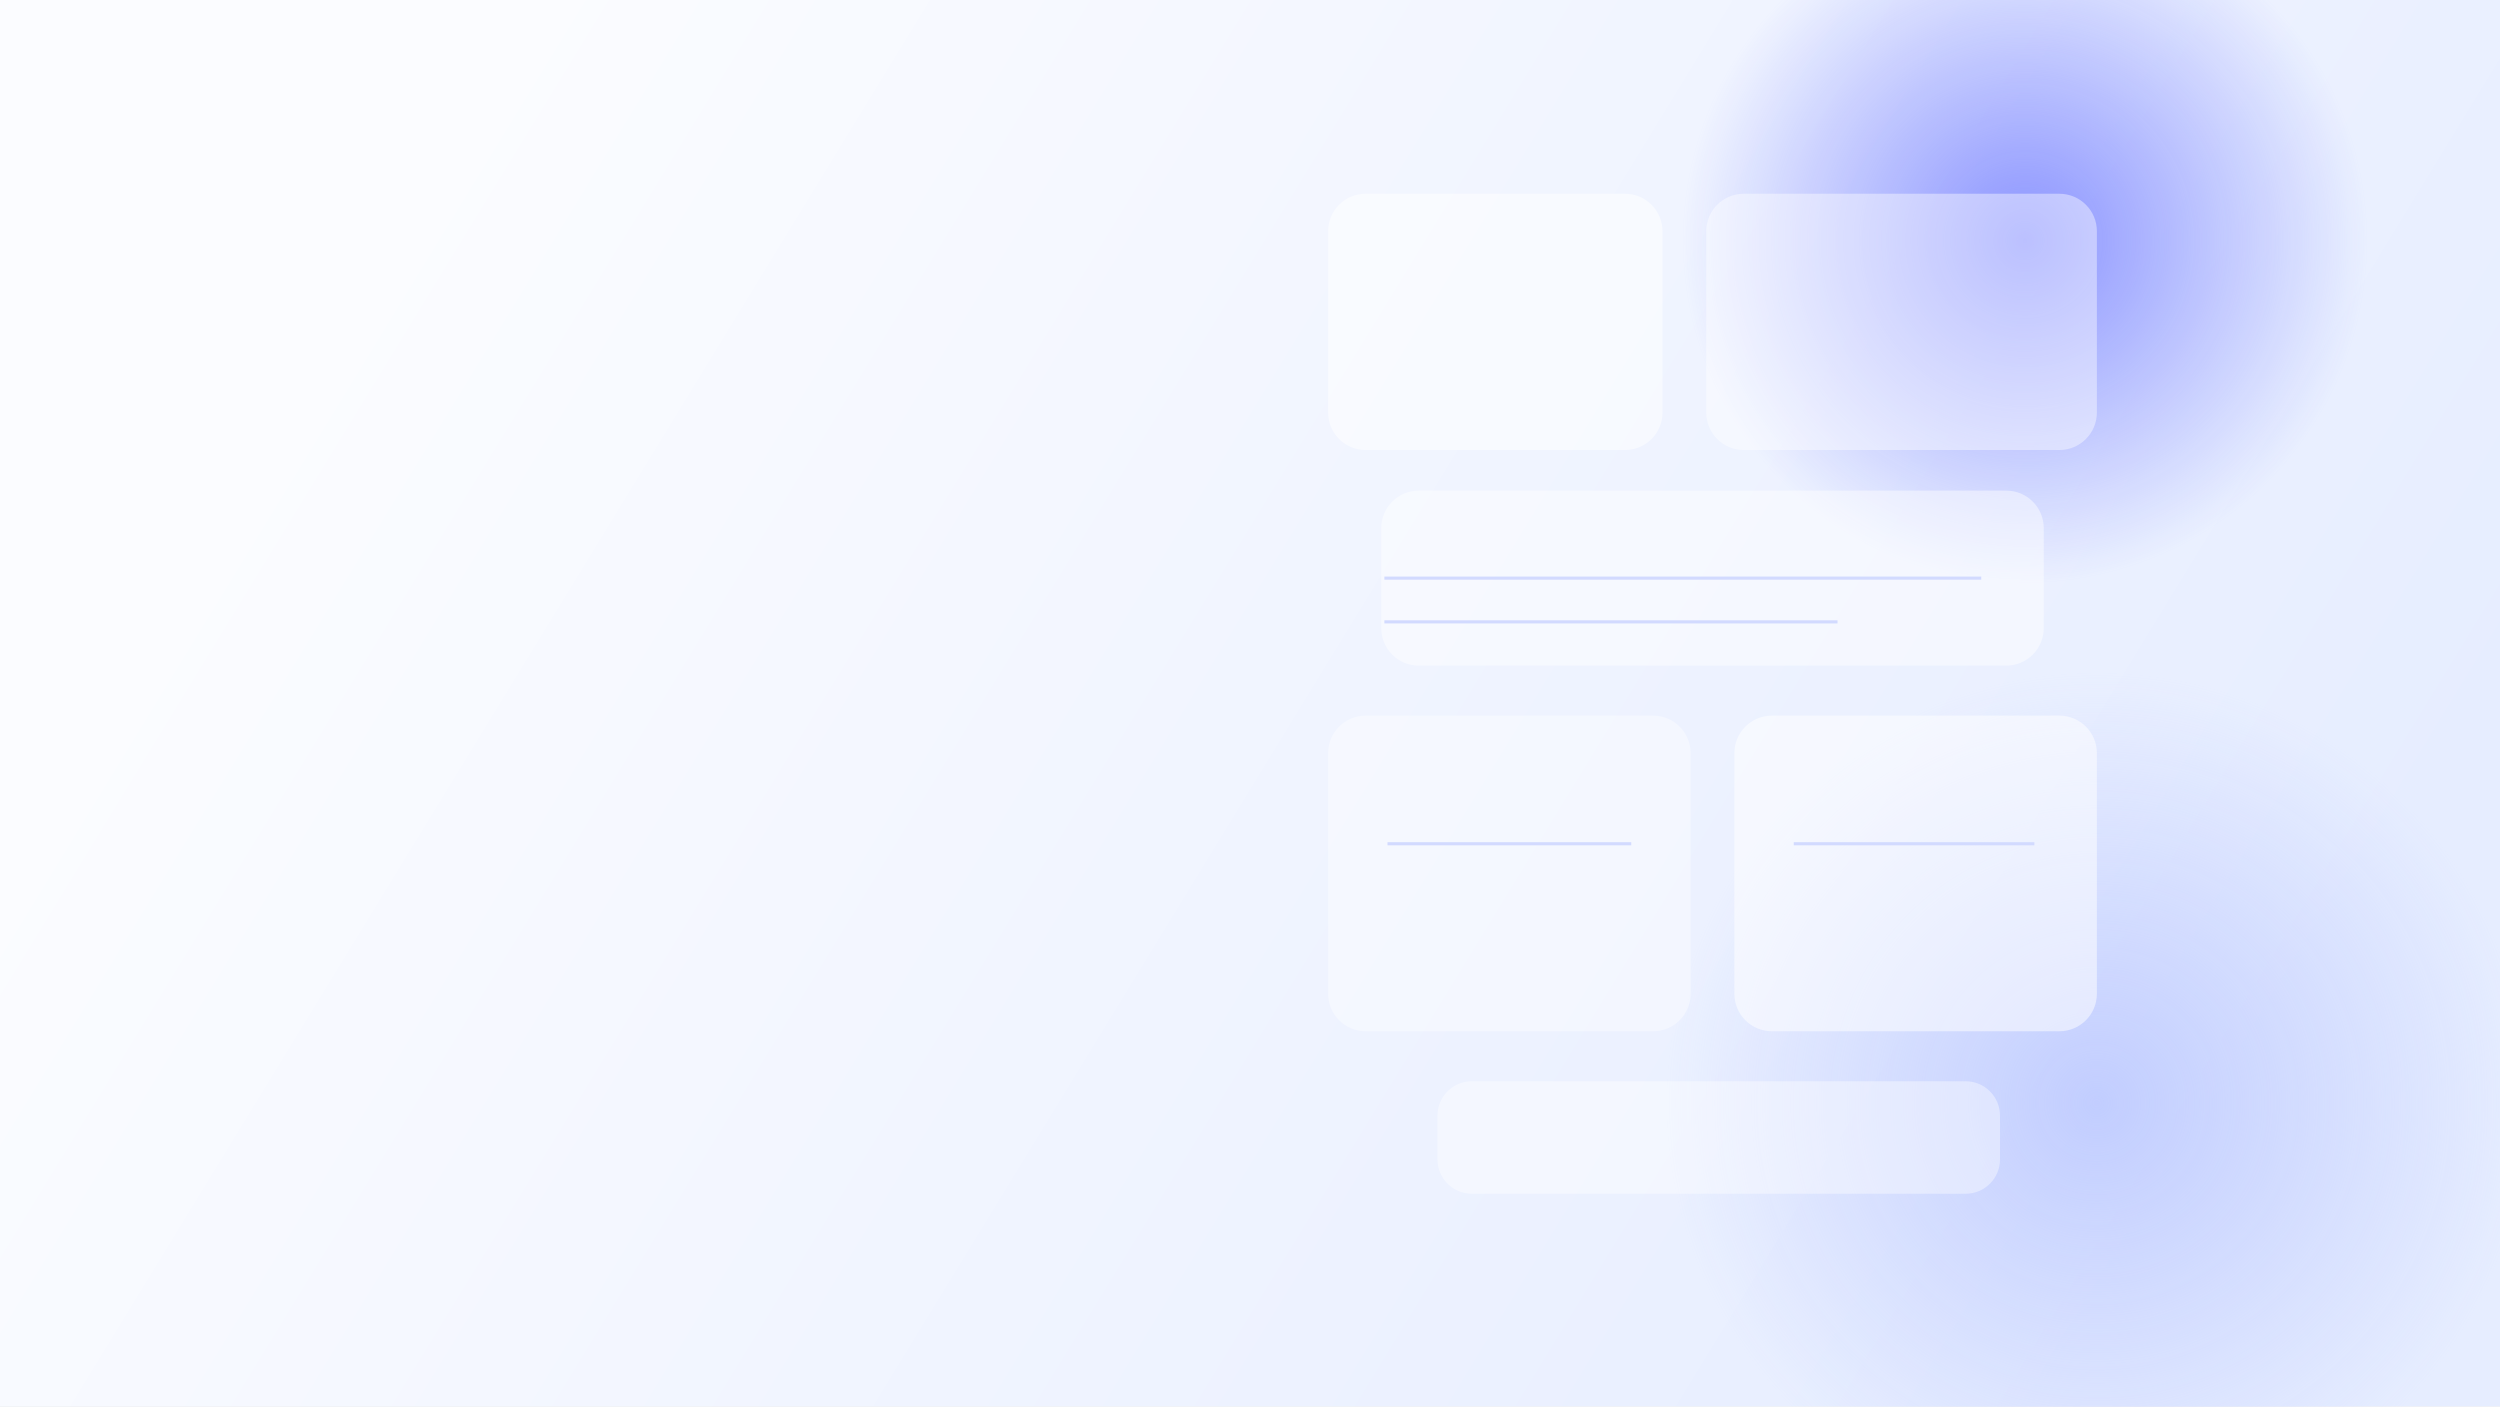
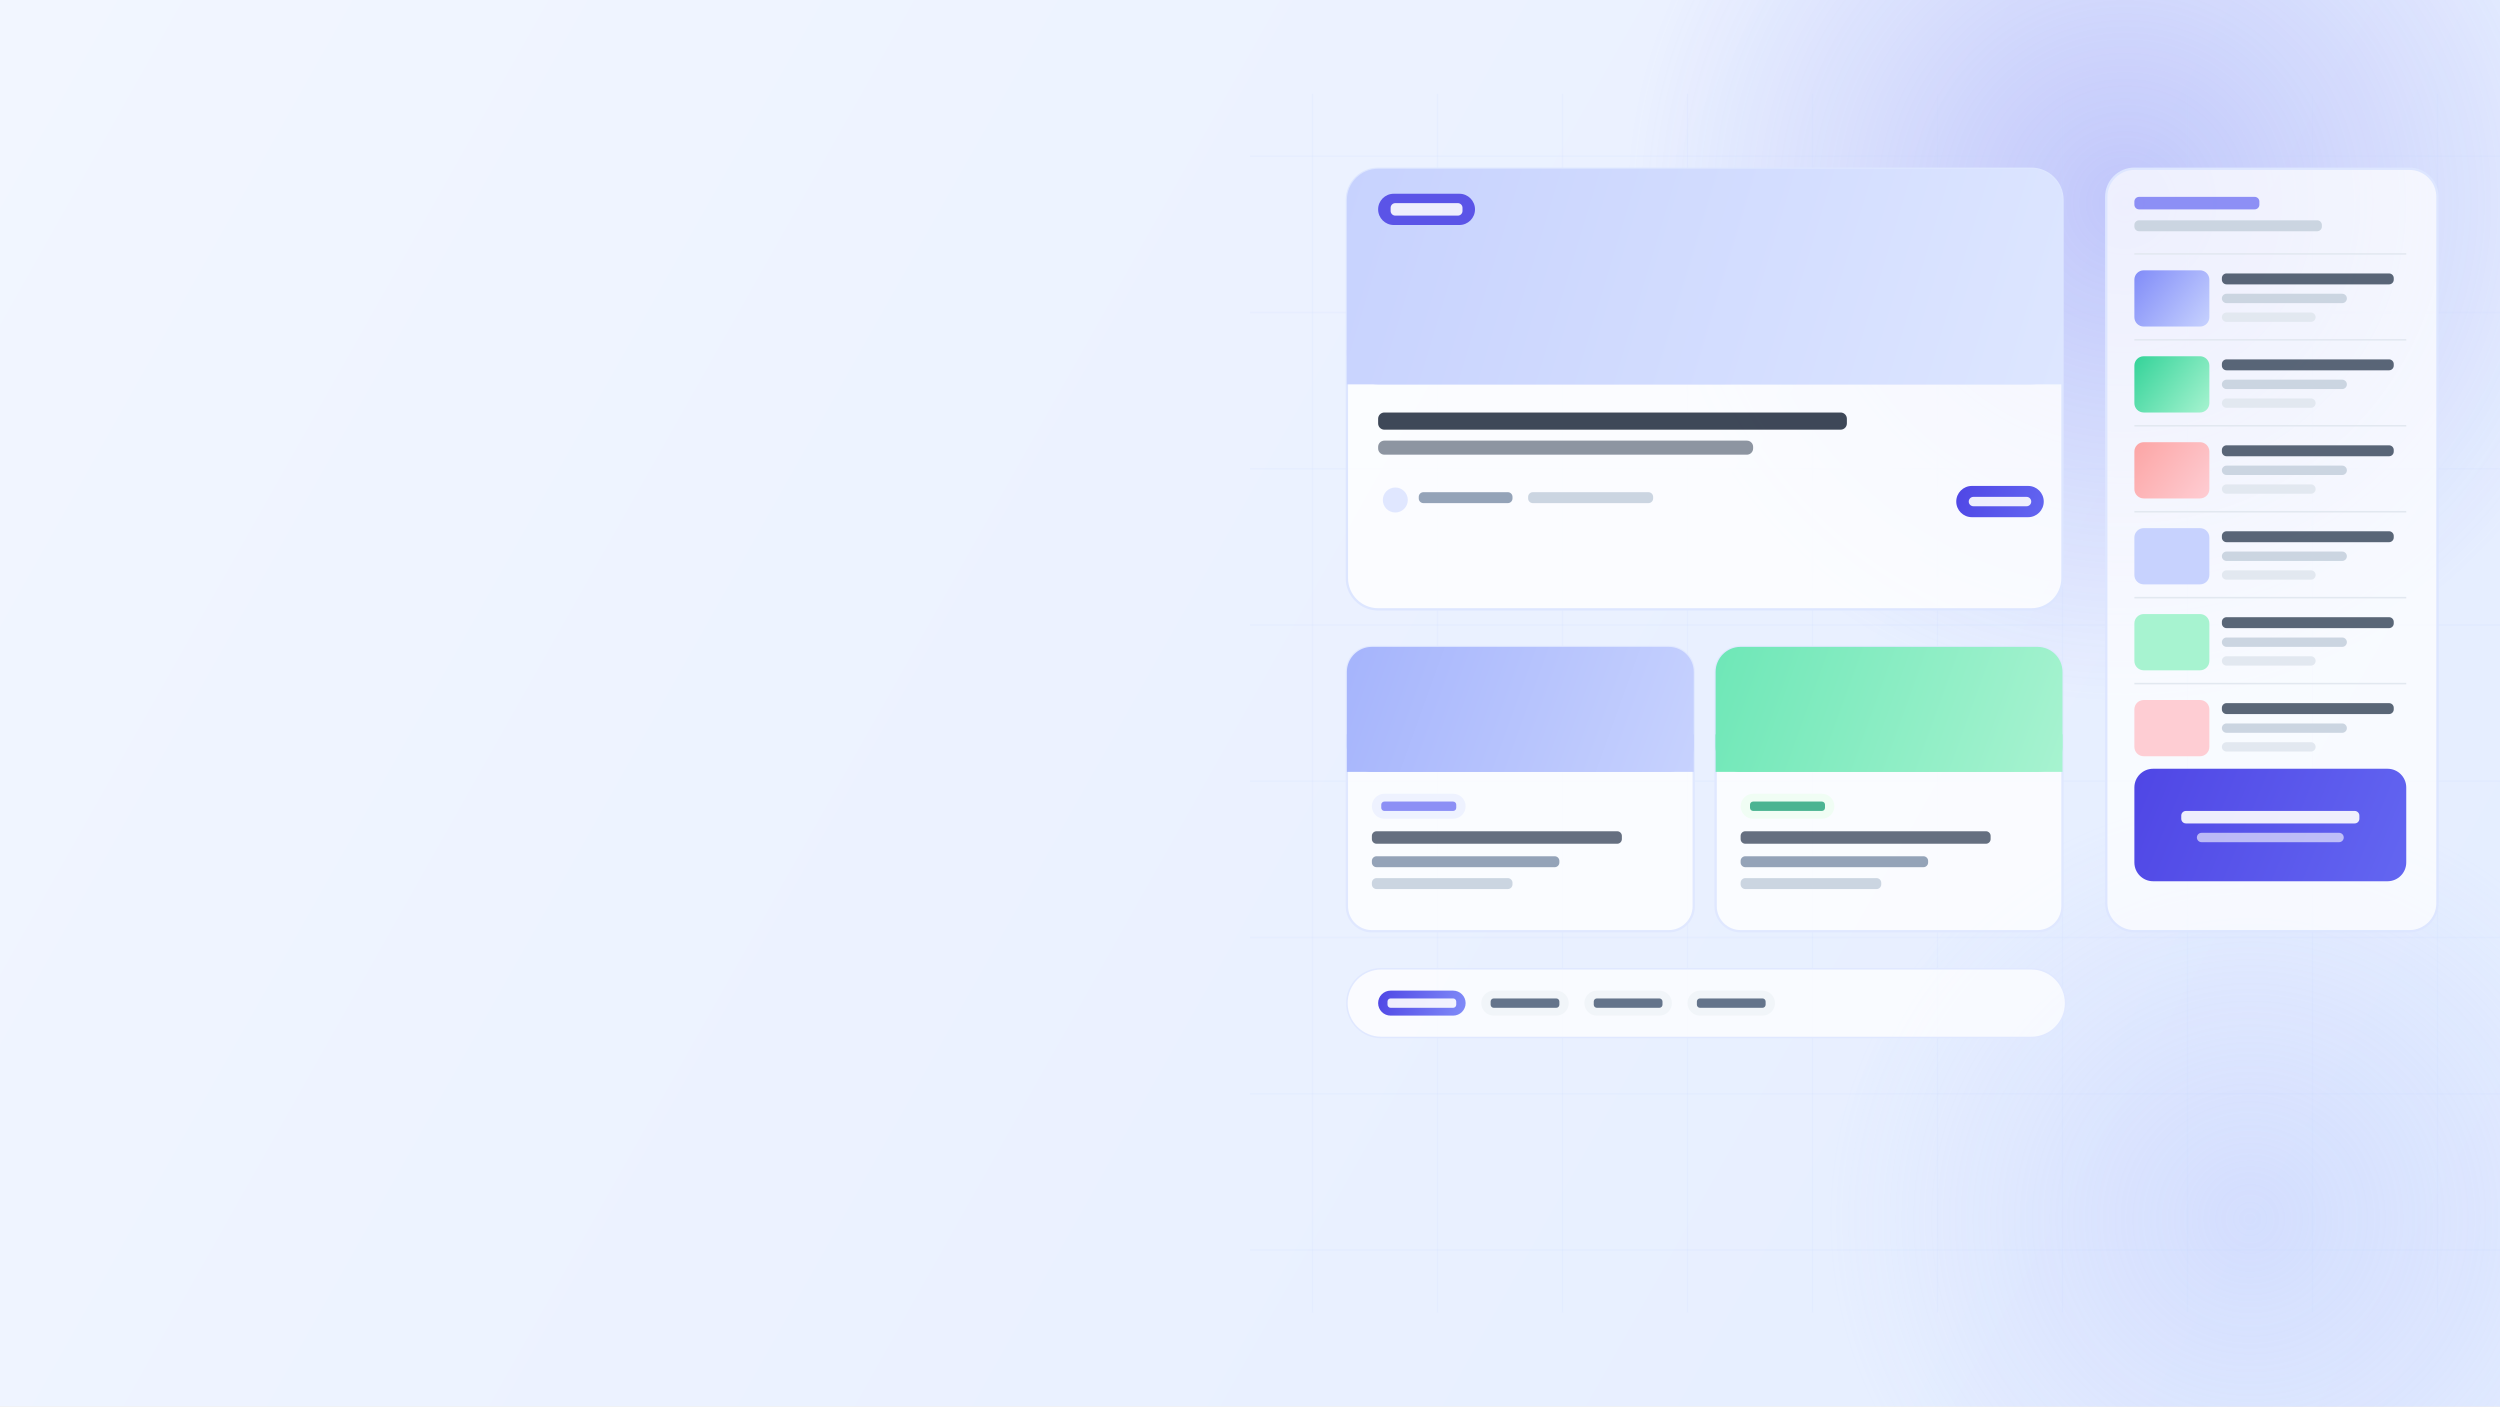
<svg xmlns="http://www.w3.org/2000/svg" width="1600" height="900" viewBox="0 0 1600 900" fill="none">
-   <rect width="1600" height="900" fill="#F1F5FF" />
-   <rect width="1600" height="900" fill="url(#bg)" />
-   <circle cx="1296" cy="154" r="220" fill="url(#orb1)" />
-   <circle cx="1342" cy="706" r="276" fill="url(#orb2)" />
-   <rect x="850" y="124" width="214" height="164" rx="24" fill="#FFFFFF" fill-opacity="0.52" />
-   <rect x="1092" y="124" width="250" height="164" rx="24" fill="#FFFFFF" fill-opacity="0.42" />
-   <rect x="884" y="314" width="424" height="112" rx="24" fill="#FFFFFF" fill-opacity="0.46" />
-   <rect x="850" y="458" width="232" height="202" rx="24" fill="#FFFFFF" fill-opacity="0.38" />
-   <rect x="1110" y="458" width="232" height="202" rx="24" fill="#FFFFFF" fill-opacity="0.52" />
-   <rect x="920" y="692" width="360" height="72" rx="22" fill="#FFFFFF" fill-opacity="0.4" />
-   <path d="M886 370H1268" stroke="#D2DAFF" stroke-width="2" />
-   <path d="M886 398H1176" stroke="#D2DAFF" stroke-width="2" />
-   <path d="M888 540H1044" stroke="#D2DAFF" stroke-width="2" />
-   <path d="M1148 540H1302" stroke="#D2DAFF" stroke-width="2" />
+   <rect width="1600" height="900" fill="url(#bgGrad)" />
+   <circle cx="1360" cy="130" r="320" fill="url(#orb1)" />
+   <circle cx="1440" cy="780" r="270" fill="url(#orb2)" />
+   <path d="M840 60v780M920 60v780M1000 60v780M1080 60v780M1160 60v780M1240 60v780M1320 60v780M1400 60v780M1480 60v780M1560 60v780" stroke="#C7D2FE" stroke-opacity="0.13" stroke-width="1" />
+   <path d="M800 100h800M800 200h800M800 300h800M800 400h800M800 500h800M800 600h800M800 700h800M800 800h800" stroke="#C7D2FE" stroke-opacity="0.11" stroke-width="1" />
+   <rect x="862" y="108" width="458" height="282" rx="20" fill="white" fill-opacity="0.82" stroke="#DDE6FF" stroke-width="1.5" />
+   <rect x="862" y="108" width="458" height="138" rx="20" fill="url(#featImg)" />
+   <rect x="862" y="224" width="458" height="22" fill="url(#featImg)" />
+   <rect x="882" y="124" width="62" height="20" rx="10" fill="#4F46E5" fill-opacity="0.9" />
+   <rect x="890" y="130" width="46" height="8" rx="3" fill="white" fill-opacity="0.9" />
+   <rect x="882" y="264" width="300" height="11" rx="4" fill="#1E293B" fill-opacity="0.85" />
+   <rect x="882" y="282" width="240" height="9" rx="4" fill="#334155" fill-opacity="0.55" />
+   <circle cx="893" cy="320" r="8" fill="#E0E7FF" />
+   <rect x="908" y="315" width="60" height="7" rx="3" fill="#94A3B8" />
+   <rect x="978" y="315" width="80" height="7" rx="3" fill="#CBD5E1" />
+   <rect x="1252" y="311" width="56" height="20" rx="10" fill="url(#linkBtn)" />
+   <rect x="1260" y="318" width="40" height="6" rx="3" fill="white" fill-opacity="0.9" />
+   <rect x="862" y="414" width="222" height="182" rx="16" fill="white" fill-opacity="0.78" stroke="#E0E8FF" stroke-width="1.5" />
+   <rect x="862" y="414" width="222" height="80" rx="16" fill="url(#card2Img)" />
+   <rect x="862" y="470" width="222" height="24" fill="url(#card2Img)" />
+   <rect x="878" y="508" width="60" height="16" rx="8" fill="#EEF2FF" />
+   <rect x="884" y="513" width="48" height="6" rx="2" fill="#6366F1" fill-opacity="0.7" />
+   <rect x="878" y="532" width="160" height="8" rx="3" fill="#334155" fill-opacity="0.75" />
+   <rect x="878" y="548" width="120" height="7" rx="3" fill="#94A3B8" />
+   <rect x="878" y="562" width="90" height="7" rx="3" fill="#CBD5E1" />
+   <rect x="1098" y="414" width="222" height="182" rx="16" fill="white" fill-opacity="0.78" stroke="#E0E8FF" stroke-width="1.5" />
+   <rect x="1098" y="414" width="222" height="80" rx="16" fill="url(#card3Img)" />
+   <rect x="1098" y="470" width="222" height="24" fill="url(#card3Img)" />
+   <rect x="1114" y="508" width="60" height="16" rx="8" fill="#F0FDF4" />
+   <rect x="1120" y="513" width="48" height="6" rx="2" fill="#059669" fill-opacity="0.7" />
+   <rect x="1114" y="532" width="160" height="8" rx="3" fill="#334155" fill-opacity="0.75" />
+   <rect x="1114" y="548" width="120" height="7" rx="3" fill="#94A3B8" />
+   <rect x="1114" y="562" width="90" height="7" rx="3" fill="#CBD5E1" />
+   <rect x="1348" y="108" width="212" height="488" rx="18" fill="white" fill-opacity="0.72" stroke="#DDE6FF" stroke-width="1.5" />
+   <rect x="1366" y="126" width="80" height="8" rx="3" fill="#6366F1" fill-opacity="0.7" />
+   <rect x="1366" y="141" width="120" height="7" rx="3" fill="#CBD5E1" />
+   <rect x="1366" y="162" width="174" height="1" fill="#E2E8F0" />
+   <rect x="1366" y="173" width="48" height="36" rx="6" fill="url(#lt1)" />
+   <rect x="1422" y="175" width="110" height="7" rx="3" fill="#334155" fill-opacity="0.8" />
+   <rect x="1422" y="188" width="80" height="6" rx="3" fill="#CBD5E1" />
+   <rect x="1422" y="200" width="60" height="6" rx="3" fill="#E2E8F0" />
+   <rect x="1366" y="217" width="174" height="1" fill="#E2E8F0" />
+   <rect x="1366" y="228" width="48" height="36" rx="6" fill="url(#lt2)" />
+   <rect x="1422" y="230" width="110" height="7" rx="3" fill="#334155" fill-opacity="0.8" />
+   <rect x="1422" y="243" width="80" height="6" rx="3" fill="#CBD5E1" />
+   <rect x="1422" y="255" width="60" height="6" rx="3" fill="#E2E8F0" />
+   <rect x="1366" y="272" width="174" height="1" fill="#E2E8F0" />
+   <rect x="1366" y="283" width="48" height="36" rx="6" fill="url(#lt3)" />
+   <rect x="1422" y="285" width="110" height="7" rx="3" fill="#334155" fill-opacity="0.8" />
+   <rect x="1422" y="298" width="80" height="6" rx="3" fill="#CBD5E1" />
+   <rect x="1422" y="310" width="60" height="6" rx="3" fill="#E2E8F0" />
+   <rect x="1366" y="327" width="174" height="1" fill="#E2E8F0" />
+   <rect x="1366" y="338" width="48" height="36" rx="6" fill="url(#lt1)" />
+   <rect x="1422" y="340" width="110" height="7" rx="3" fill="#334155" fill-opacity="0.8" />
+   <rect x="1422" y="353" width="80" height="6" rx="3" fill="#CBD5E1" />
+   <rect x="1422" y="365" width="60" height="6" rx="3" fill="#E2E8F0" />
+   <rect x="1366" y="382" width="174" height="1" fill="#E2E8F0" />
+   <rect x="1366" y="393" width="48" height="36" rx="6" fill="url(#lt2)" />
+   <rect x="1422" y="395" width="110" height="7" rx="3" fill="#334155" fill-opacity="0.8" />
+   <rect x="1422" y="408" width="80" height="6" rx="3" fill="#CBD5E1" />
+   <rect x="1422" y="420" width="60" height="6" rx="3" fill="#E2E8F0" />
+   <rect x="1366" y="437" width="174" height="1" fill="#E2E8F0" />
+   <rect x="1366" y="448" width="48" height="36" rx="6" fill="url(#lt3)" />
+   <rect x="1422" y="450" width="110" height="7" rx="3" fill="#334155" fill-opacity="0.8" />
+   <rect x="1422" y="463" width="80" height="6" rx="3" fill="#CBD5E1" />
+   <rect x="1422" y="475" width="60" height="6" rx="3" fill="#E2E8F0" />
+   <rect x="1366" y="492" width="174" height="72" rx="12" fill="url(#viewAll)" />
+   <rect x="1396" y="519" width="114" height="8" rx="3" fill="white" fill-opacity="0.9" />
+   <rect x="1406" y="533" width="94" height="6" rx="3" fill="white" fill-opacity="0.6" />
+   <rect x="862" y="620" width="460" height="44" rx="22" fill="white" fill-opacity="0.75" stroke="#E0E8FF" stroke-width="1" />
+   <rect x="882" y="634" width="56" height="16" rx="8" fill="url(#tagA)" />
+   <rect x="888" y="639" width="44" height="6" rx="2" fill="white" fill-opacity="0.9" />
+   <rect x="948" y="634" width="56" height="16" rx="8" fill="#F1F5F9" />
+   <rect x="954" y="639" width="44" height="6" rx="2" fill="#64748B" />
+   <rect x="1014" y="634" width="56" height="16" rx="8" fill="#F1F5F9" />
+   <rect x="1020" y="639" width="44" height="6" rx="2" fill="#64748B" />
+   <rect x="1080" y="634" width="56" height="16" rx="8" fill="#F1F5F9" />
+   <rect x="1086" y="639" width="44" height="6" rx="2" fill="#64748B" />
  <defs>
-     <linearGradient id="bg" x1="260" y1="128" x2="1382" y2="814" gradientUnits="userSpaceOnUse">
-       <stop stop-color="#FBFCFF" />
-       <stop offset="1" stop-color="#E6EDFF" />
+     <linearGradient id="bgGrad" x1="0" y1="0" x2="1600" y2="900" gradientUnits="userSpaceOnUse">
+       <stop stop-color="#F2F6FF" />
+       <stop offset="1" stop-color="#E4EDFF" />
    </linearGradient>
-     <radialGradient id="orb1" cx="0" cy="0" r="1" gradientUnits="userSpaceOnUse" gradientTransform="translate(1296 154) rotate(90) scale(220)">
-       <stop stop-color="#6E78FF" stop-opacity="0.78" />
-       <stop offset="1" stop-color="#6E78FF" stop-opacity="0" />
+     <radialGradient id="orb1" cx="0" cy="0" r="1" gradientUnits="userSpaceOnUse" gradientTransform="translate(1360 130) rotate(90) scale(320)">
+       <stop stop-color="#6366F1" stop-opacity="0.3" />
+       <stop offset="1" stop-color="#6366F1" stop-opacity="0" />
    </radialGradient>
-     <radialGradient id="orb2" cx="0" cy="0" r="1" gradientUnits="userSpaceOnUse" gradientTransform="translate(1342 706) rotate(90) scale(276)">
-       <stop stop-color="#B7C4FF" stop-opacity="0.78" />
-       <stop offset="1" stop-color="#B7C4FF" stop-opacity="0" />
+     <radialGradient id="orb2" cx="0" cy="0" r="1" gradientUnits="userSpaceOnUse" gradientTransform="translate(1440 780) rotate(90) scale(270)">
+       <stop stop-color="#A5B4FC" stop-opacity="0.28" />
+       <stop offset="1" stop-color="#A5B4FC" stop-opacity="0" />
    </radialGradient>
+     <linearGradient id="featImg" x1="862" y1="108" x2="1320" y2="246" gradientUnits="userSpaceOnUse">
+       <stop stop-color="#C7D2FE" />
+       <stop offset="1" stop-color="#DDE6FF" />
+     </linearGradient>
+     <linearGradient id="card2Img" x1="862" y1="414" x2="1084" y2="494" gradientUnits="userSpaceOnUse">
+       <stop stop-color="#A5B4FC" />
+       <stop offset="1" stop-color="#C7D2FE" />
+     </linearGradient>
+     <linearGradient id="card3Img" x1="1098" y1="414" x2="1320" y2="494" gradientUnits="userSpaceOnUse">
+       <stop stop-color="#6EE7B7" />
+       <stop offset="1" stop-color="#A7F3D0" />
+     </linearGradient>
+     <linearGradient id="linkBtn" x1="1252" y1="311" x2="1308" y2="331" gradientUnits="userSpaceOnUse">
+       <stop stop-color="#4F46E5" />
+       <stop offset="1" stop-color="#6366F1" />
+     </linearGradient>
+     <linearGradient id="lt1" x1="1366" y1="173" x2="1414" y2="209" gradientUnits="userSpaceOnUse">
+       <stop stop-color="#818CF8" />
+       <stop offset="1" stop-color="#C7D2FE" />
+     </linearGradient>
+     <linearGradient id="lt2" x1="1366" y1="228" x2="1414" y2="264" gradientUnits="userSpaceOnUse">
+       <stop stop-color="#34D399" />
+       <stop offset="1" stop-color="#A7F3D0" />
+     </linearGradient>
+     <linearGradient id="lt3" x1="1366" y1="283" x2="1414" y2="319" gradientUnits="userSpaceOnUse">
+       <stop stop-color="#FCA5A5" />
+       <stop offset="1" stop-color="#FECDD3" />
+     </linearGradient>
+     <linearGradient id="viewAll" x1="1366" y1="492" x2="1540" y2="564" gradientUnits="userSpaceOnUse">
+       <stop stop-color="#4F46E5" />
+       <stop offset="1" stop-color="#6366F1" />
+     </linearGradient>
+     <linearGradient id="tagA" x1="882" y1="634" x2="938" y2="650" gradientUnits="userSpaceOnUse">
+       <stop stop-color="#4F46E5" />
+       <stop offset="1" stop-color="#818CF8" />
+     </linearGradient>
  </defs>
</svg>
